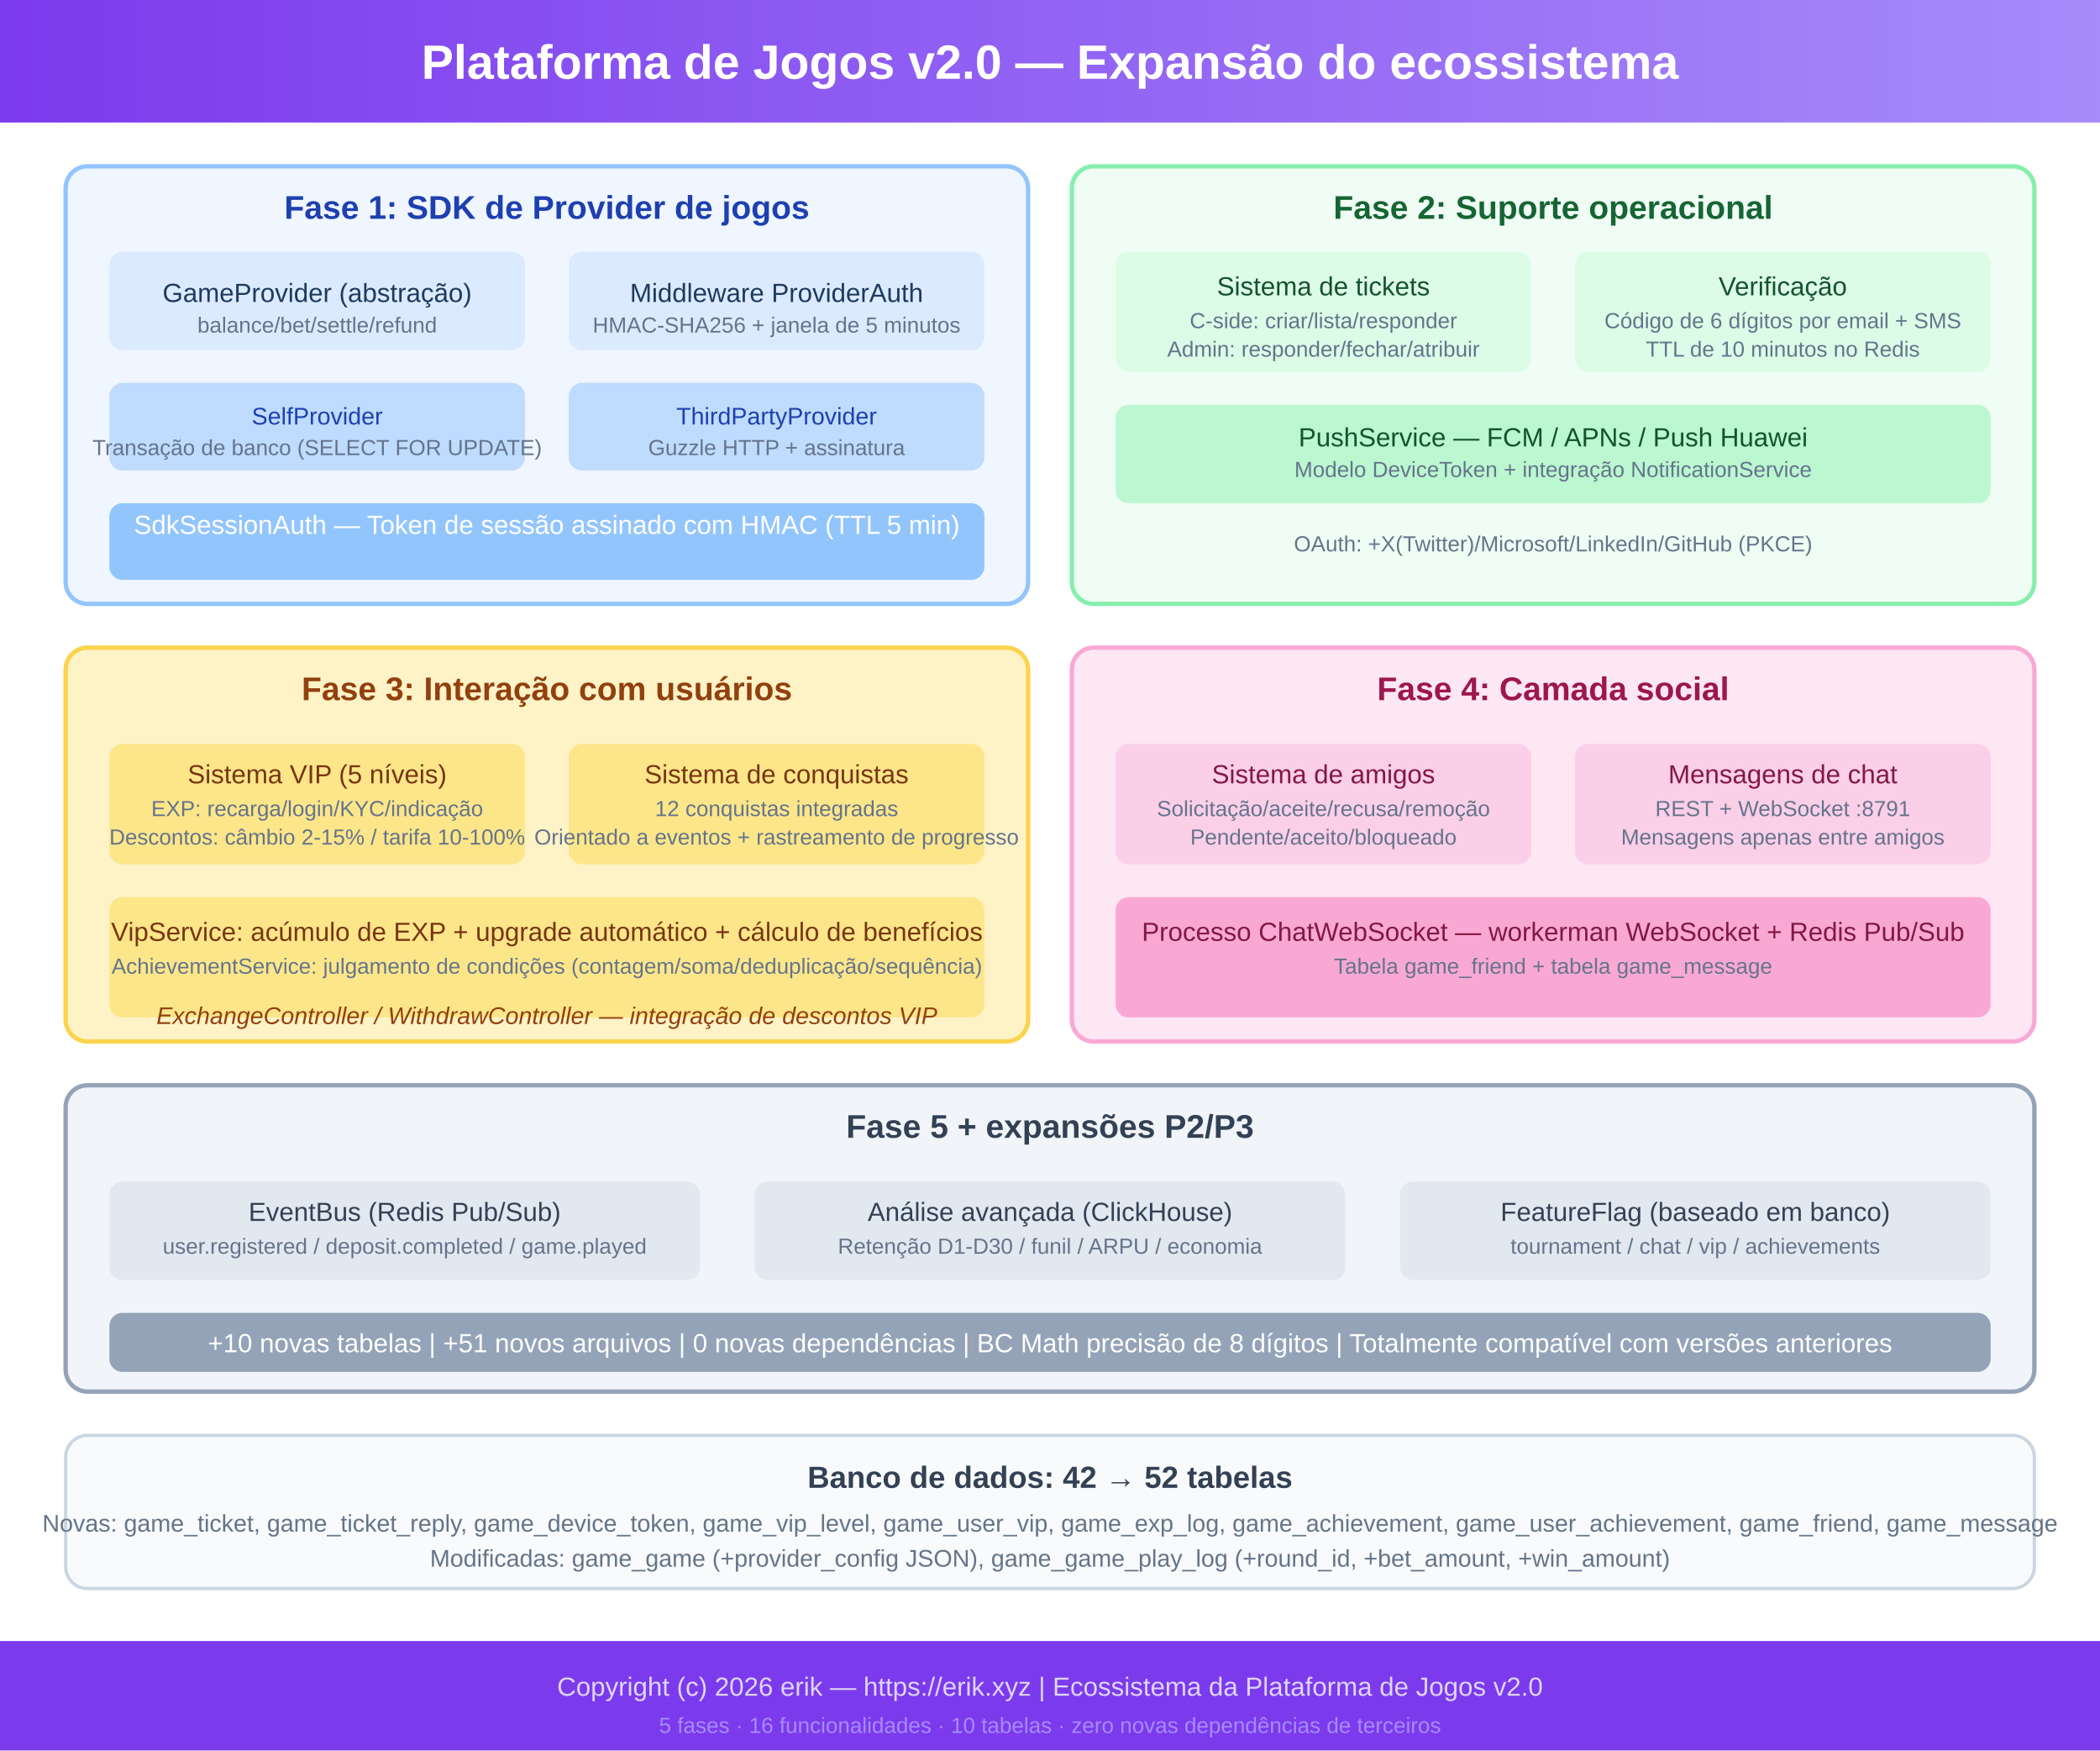
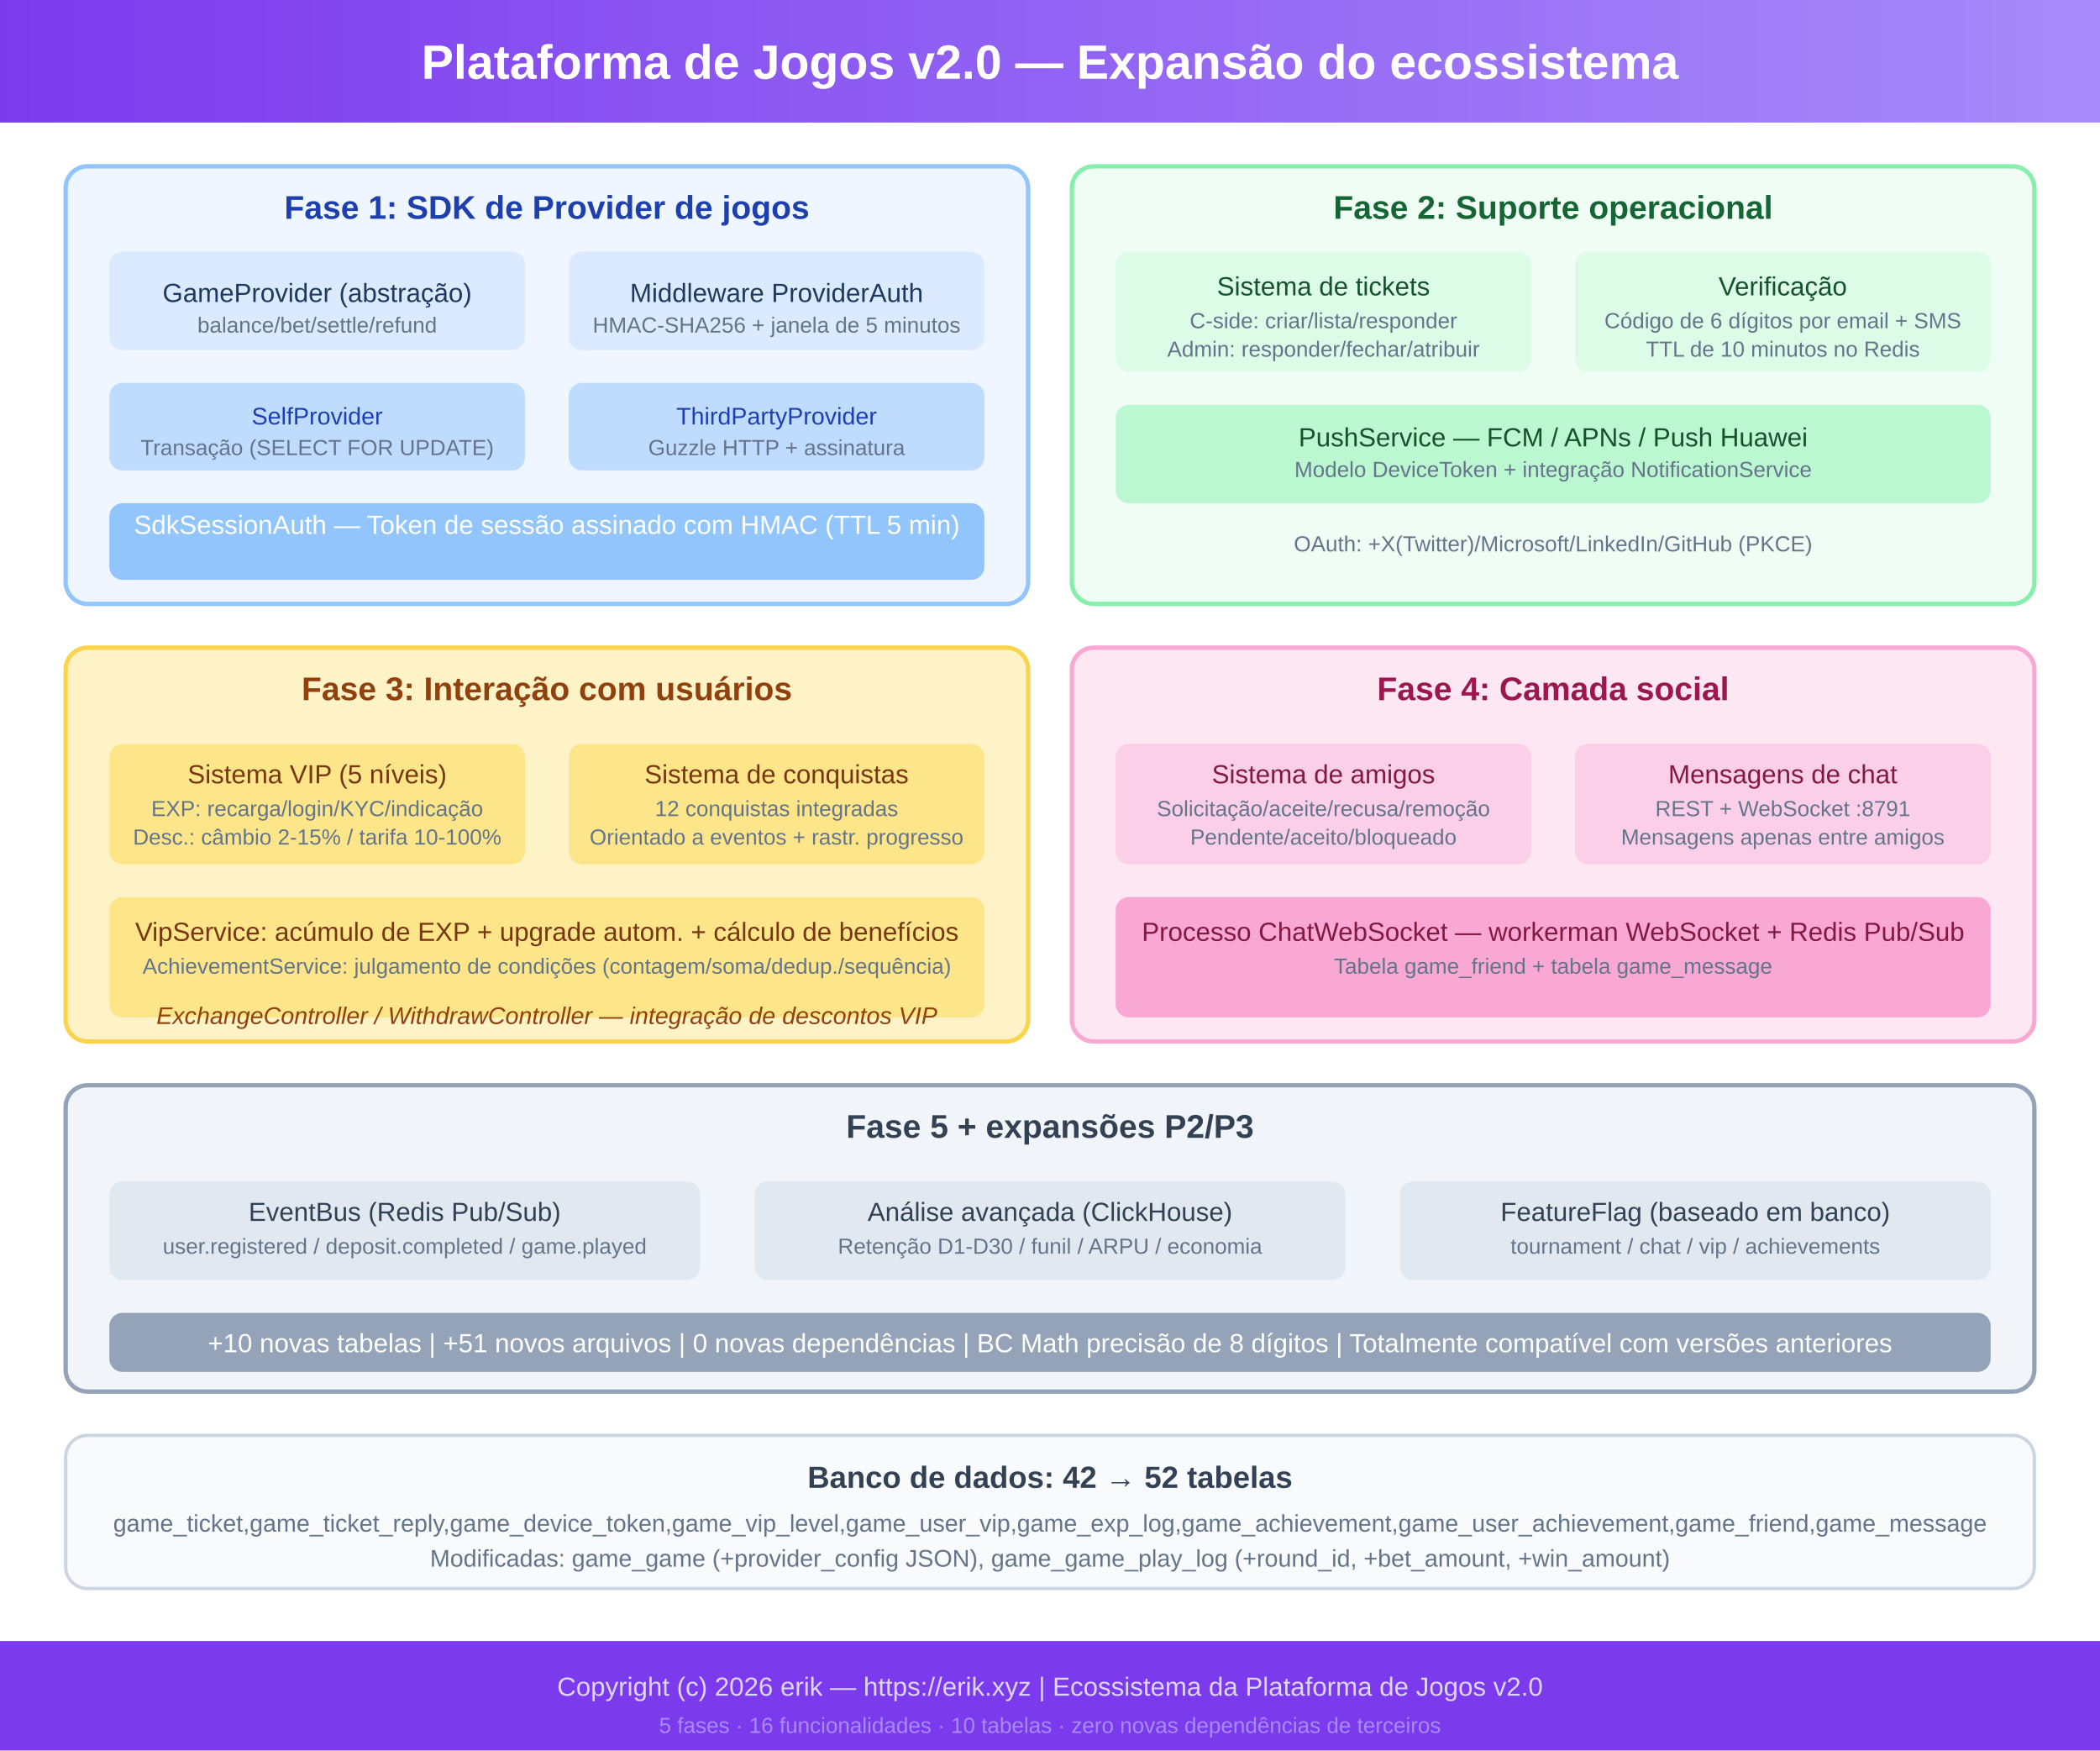
<svg xmlns="http://www.w3.org/2000/svg" viewBox="0 0 960 800" font-family="Arial, 'Noto Sans SC', 'Noto Sans', sans-serif">
  <defs>
    <marker id="arrow" markerWidth="10" markerHeight="7" refX="10" refY="3.5" orient="auto">
      <polygon points="0 0, 10 3.5, 0 7" fill="#64748b" />
    </marker>
    <linearGradient id="hdr" x1="0" y1="0" x2="1" y2="0">
      <stop offset="0%" stop-color="#7c3aed" />
      <stop offset="100%" stop-color="#a78bfa" />
    </linearGradient>
    <linearGradient id="gradNew" x1="0" y1="0" x2="0" y2="1">
      <stop offset="0%" stop-color="#faf5ff" />
      <stop offset="100%" stop-color="#f3e8ff" />
    </linearGradient>
    <linearGradient id="gradProvider" x1="0" y1="0" x2="0" y2="1">
      <stop offset="0%" stop-color="#eff6ff" />
      <stop offset="100%" stop-color="#dbeafe" />
    </linearGradient>
  </defs>
  <rect width="960" height="800" fill="#ffffff" />
  <rect x="0" y="0" width="960" height="56" fill="url(#hdr)" />
  <text x="480" y="36" text-anchor="middle" fill="#fff" font-size="22" font-weight="bold">Plataforma de Jogos v2.0 — Expansão do ecossistema</text>
  <rect x="30" y="76" width="440" height="200" rx="10" fill="#eff6ff" stroke="#93c5fd" stroke-width="2" />
  <text x="250" y="100" text-anchor="middle" fill="#1e40af" font-size="15" font-weight="bold">Fase 1: SDK de Provider de jogos</text>
  <rect x="50" y="115" width="190" height="45" rx="6" fill="#dbeafe" />
  <text x="145" y="138" text-anchor="middle" fill="#1e3a5f" font-size="12">GameProvider (abstração)</text>
  <text x="145" y="152" text-anchor="middle" fill="#64748b" font-size="10">balance/bet/settle/refund</text>
  <rect x="260" y="115" width="190" height="45" rx="6" fill="#dbeafe" />
  <text x="355" y="138" text-anchor="middle" fill="#1e3a5f" font-size="12">Middleware ProviderAuth</text>
  <text x="355" y="152" text-anchor="middle" fill="#64748b" font-size="10">HMAC-SHA256 + janela de 5 minutos</text>
  <rect x="50" y="175" width="190" height="40" rx="6" fill="#bfdbfe" />
  <text x="145" y="194" text-anchor="middle" fill="#1e40af" font-size="11">SelfProvider</text>
-   <text x="145" y="208" text-anchor="middle" fill="#64748b" font-size="10">Transação de banco (SELECT FOR UPDATE)</text>
+   <text x="145" y="208" text-anchor="middle" fill="#64748b" font-size="10">Transação (SELECT FOR UPDATE)</text>
  <rect x="260" y="175" width="190" height="40" rx="6" fill="#bfdbfe" />
  <text x="355" y="194" text-anchor="middle" fill="#1e40af" font-size="11">ThirdPartyProvider</text>
  <text x="355" y="208" text-anchor="middle" fill="#64748b" font-size="10">Guzzle HTTP + assinatura</text>
  <rect x="50" y="230" width="400" height="35" rx="6" fill="#93c5fd" />
  <text x="250" y="244" text-anchor="middle" fill="#fff" font-size="12">SdkSessionAuth — Token de sessão assinado com HMAC (TTL 5 min)</text>
  <rect x="490" y="76" width="440" height="200" rx="10" fill="#f0fdf4" stroke="#86efac" stroke-width="2" />
  <text x="710" y="100" text-anchor="middle" fill="#166534" font-size="15" font-weight="bold">Fase 2: Suporte operacional</text>
  <rect x="510" y="115" width="190" height="55" rx="6" fill="#dcfce7" />
  <text x="605" y="135" text-anchor="middle" fill="#14532d" font-size="12">Sistema de tickets</text>
  <text x="605" y="150" text-anchor="middle" fill="#64748b" font-size="10">C-side: criar/lista/responder</text>
  <text x="605" y="163" text-anchor="middle" fill="#64748b" font-size="10">Admin: responder/fechar/atribuir</text>
  <rect x="720" y="115" width="190" height="55" rx="6" fill="#dcfce7" />
  <text x="815" y="135" text-anchor="middle" fill="#14532d" font-size="12">Verificação</text>
  <text x="815" y="150" text-anchor="middle" fill="#64748b" font-size="10">Código de 6 dígitos por email + SMS</text>
  <text x="815" y="163" text-anchor="middle" fill="#64748b" font-size="10">TTL de 10 minutos no Redis</text>
  <rect x="510" y="185" width="400" height="45" rx="6" fill="#bbf7d0" />
  <text x="710" y="204" text-anchor="middle" fill="#14532d" font-size="12">PushService — FCM / APNs / Push Huawei</text>
  <text x="710" y="252" text-anchor="middle" fill="#64748b" font-size="10">OAuth: +X(Twitter)/Microsoft/LinkedIn/GitHub (PKCE)</text>
  <text x="710" y="218" text-anchor="middle" fill="#64748b" font-size="10">Modelo DeviceToken + integração NotificationService</text>
  <rect x="30" y="296" width="440" height="180" rx="10" fill="#fef3c7" stroke="#fcd34d" stroke-width="2" />
  <text x="250" y="320" text-anchor="middle" fill="#92400e" font-size="15" font-weight="bold">Fase 3: Interação com usuários</text>
  <rect x="50" y="340" width="190" height="55" rx="6" fill="#fde68a" />
  <text x="145" y="358" text-anchor="middle" fill="#78350f" font-size="12">Sistema VIP (5 níveis)</text>
  <text x="145" y="373" text-anchor="middle" fill="#64748b" font-size="10">EXP: recarga/login/KYC/indicação</text>
-   <text x="145" y="386" text-anchor="middle" fill="#64748b" font-size="10">Descontos: câmbio 2-15% / tarifa 10-100%</text>
+   <text x="145" y="386" text-anchor="middle" fill="#64748b" font-size="10">Desc.: câmbio 2-15% / tarifa 10-100%</text>
  <rect x="260" y="340" width="190" height="55" rx="6" fill="#fde68a" />
  <text x="355" y="358" text-anchor="middle" fill="#78350f" font-size="12">Sistema de conquistas</text>
  <text x="355" y="373" text-anchor="middle" fill="#64748b" font-size="10">12 conquistas integradas</text>
-   <text x="355" y="386" text-anchor="middle" fill="#64748b" font-size="10">Orientado a eventos + rastreamento de progresso</text>
+   <text x="355" y="386" text-anchor="middle" fill="#64748b" font-size="10">Orientado a eventos + rastr. progresso</text>
  <rect x="50" y="410" width="400" height="55" rx="6" fill="#fde68a" />
-   <text x="250" y="430" text-anchor="middle" fill="#78350f" font-size="12">VipService: acúmulo de EXP + upgrade automático + cálculo de benefícios</text>
-   <text x="250" y="445" text-anchor="middle" fill="#64748b" font-size="10">AchievementService: julgamento de condições (contagem/soma/deduplicação/sequência)</text>
+   <text x="250" y="430" text-anchor="middle" fill="#78350f" font-size="12">VipService: acúmulo de EXP + upgrade autom. + cálculo de benefícios</text>
+   <text x="250" y="445" text-anchor="middle" fill="#64748b" font-size="10">AchievementService: julgamento de condições (contagem/soma/dedup./sequência)</text>
  <text x="250" y="468" text-anchor="middle" fill="#92400e" font-size="11" font-style="italic">ExchangeController / WithdrawController — integração de descontos VIP</text>
  <rect x="490" y="296" width="440" height="180" rx="10" fill="#fce7f3" stroke="#f9a8d4" stroke-width="2" />
  <text x="710" y="320" text-anchor="middle" fill="#9d174d" font-size="15" font-weight="bold">Fase 4: Camada social</text>
  <rect x="510" y="340" width="190" height="55" rx="6" fill="#fbcfe8" />
  <text x="605" y="358" text-anchor="middle" fill="#831843" font-size="12">Sistema de amigos</text>
  <text x="605" y="373" text-anchor="middle" fill="#64748b" font-size="10">Solicitação/aceite/recusa/remoção</text>
  <text x="605" y="386" text-anchor="middle" fill="#64748b" font-size="10">Pendente/aceito/bloqueado</text>
  <rect x="720" y="340" width="190" height="55" rx="6" fill="#fbcfe8" />
  <text x="815" y="358" text-anchor="middle" fill="#831843" font-size="12">Mensagens de chat</text>
  <text x="815" y="373" text-anchor="middle" fill="#64748b" font-size="10">REST + WebSocket :8791</text>
  <text x="815" y="386" text-anchor="middle" fill="#64748b" font-size="10">Mensagens apenas entre amigos</text>
  <rect x="510" y="410" width="400" height="55" rx="6" fill="#f9a8d4" />
  <text x="710" y="430" text-anchor="middle" fill="#831843" font-size="12">Processo ChatWebSocket — workerman WebSocket + Redis Pub/Sub</text>
  <text x="710" y="445" text-anchor="middle" fill="#64748b" font-size="10">Tabela game_friend + tabela game_message</text>
  <rect x="30" y="496" width="900" height="140" rx="10" fill="#f1f5f9" stroke="#94a3b8" stroke-width="2" />
  <text x="480" y="520" text-anchor="middle" fill="#334155" font-size="15" font-weight="bold">Fase 5 + expansões P2/P3</text>
  <rect x="50" y="540" width="270" height="45" rx="6" fill="#e2e8f0" />
  <text x="185" y="558" text-anchor="middle" fill="#334155" font-size="12">EventBus (Redis Pub/Sub)</text>
  <text x="185" y="573" text-anchor="middle" fill="#64748b" font-size="10">user.registered / deposit.completed / game.played</text>
  <rect x="345" y="540" width="270" height="45" rx="6" fill="#e2e8f0" />
  <text x="480" y="558" text-anchor="middle" fill="#334155" font-size="12">Análise avançada (ClickHouse)</text>
  <text x="480" y="573" text-anchor="middle" fill="#64748b" font-size="10">Retenção D1-D30 / funil / ARPU / economia</text>
  <rect x="640" y="540" width="270" height="45" rx="6" fill="#e2e8f0" />
  <text x="775" y="558" text-anchor="middle" fill="#334155" font-size="12">FeatureFlag (baseado em banco)</text>
  <text x="775" y="573" text-anchor="middle" fill="#64748b" font-size="10">tournament / chat / vip / achievements</text>
  <rect x="50" y="600" width="860" height="27" rx="6" fill="#94a3b8" />
  <text x="480" y="618" text-anchor="middle" fill="#fff" font-size="12">+10 novas tabelas  |  +51 novos arquivos  |  0 novas dependências  |  BC Math precisão de 8 dígitos  |  Totalmente compatível com versões anteriores</text>
  <rect x="30" y="656" width="900" height="70" rx="10" fill="#f8fafc" stroke="#cbd5e1" stroke-width="1.5" />
  <text x="480" y="680" text-anchor="middle" fill="#334155" font-size="14" font-weight="bold">Banco de dados: 42 → 52 tabelas</text>
-   <text x="480" y="700" text-anchor="middle" fill="#64748b" font-size="11">Novas: game_ticket, game_ticket_reply, game_device_token, game_vip_level, game_user_vip, game_exp_log, game_achievement, game_user_achievement, game_friend, game_message</text>
+   <text x="480" y="700" text-anchor="middle" fill="#64748b" font-size="11">game_ticket,game_ticket_reply,game_device_token,game_vip_level,game_user_vip,game_exp_log,game_achievement,game_user_achievement,game_friend,game_message</text>
  <text x="480" y="716" text-anchor="middle" fill="#64748b" font-size="11">Modificadas: game_game (+provider_config JSON), game_game_play_log (+round_id, +bet_amount, +win_amount)</text>
  <rect x="0" y="750" width="960" height="50" fill="#7c3aed" />
  <text x="480" y="775" text-anchor="middle" fill="#ddd6fe" font-size="12">Copyright (c) 2026 erik — https://erik.xyz | Ecossistema da Plataforma de Jogos v2.0</text>
  <text x="480" y="792" text-anchor="middle" fill="#a78bfa" font-size="10">5 fases · 16 funcionalidades · 10 tabelas · zero novas dependências de terceiros</text>
</svg>
